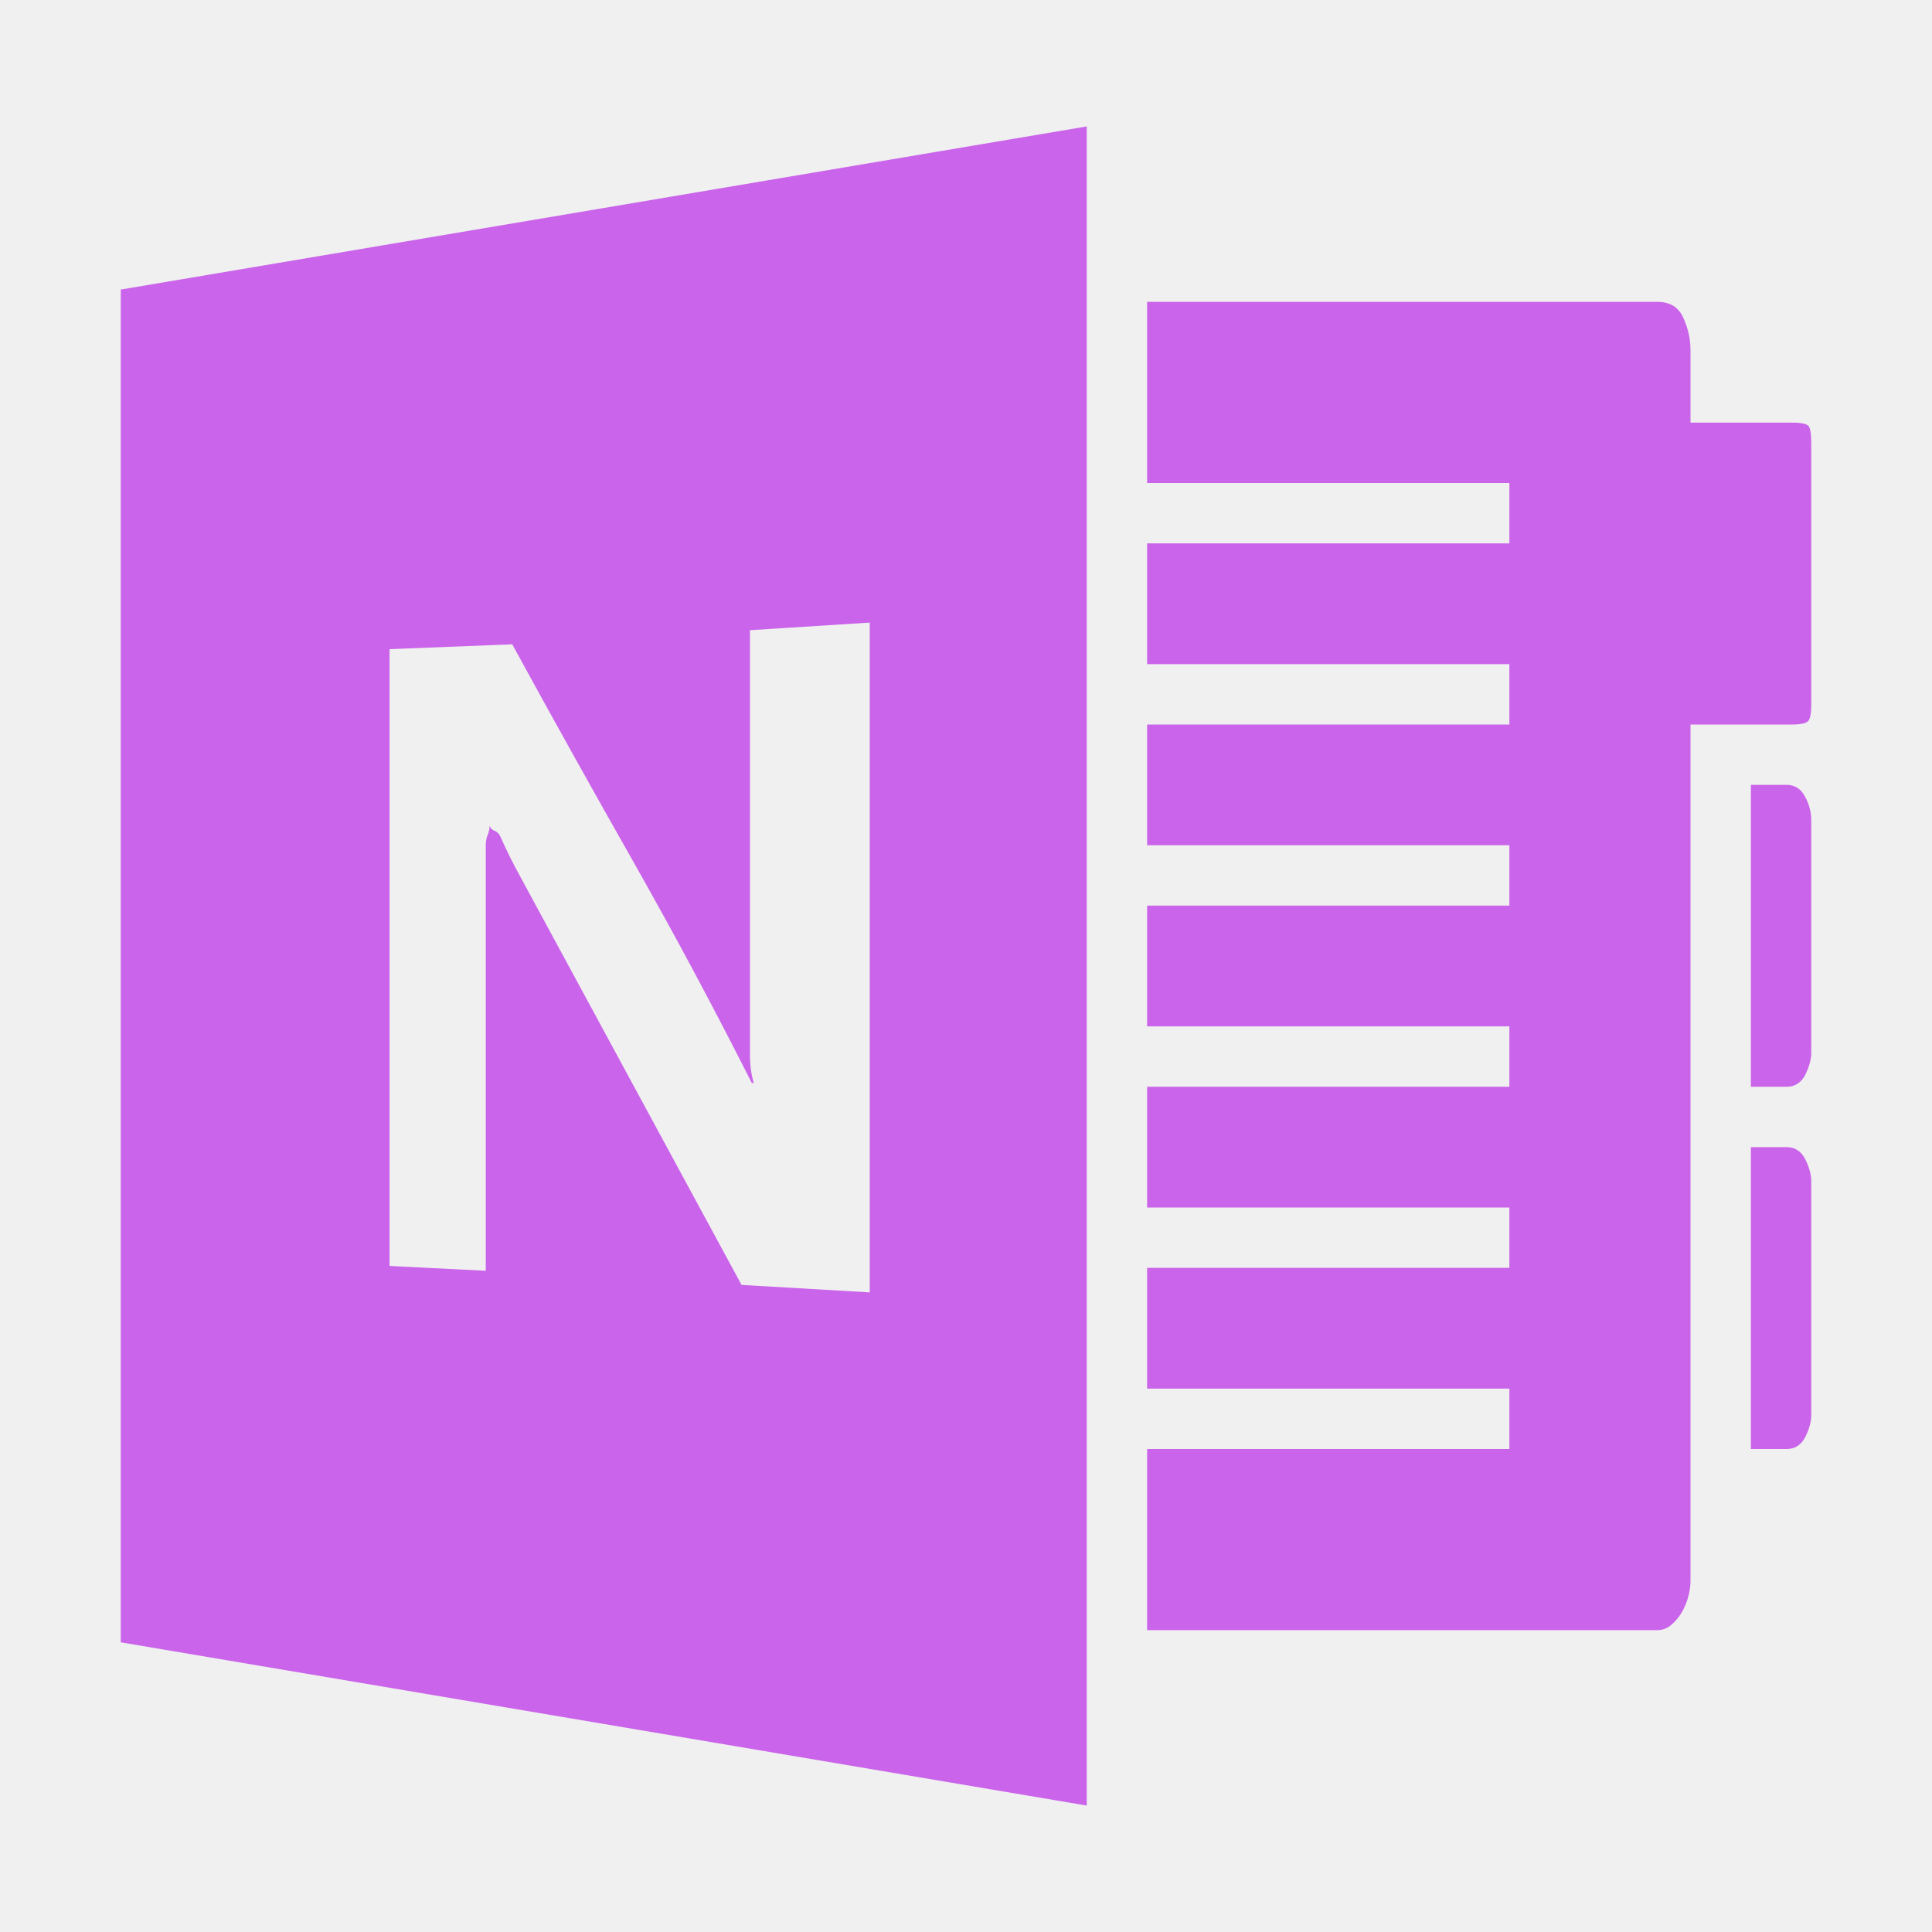
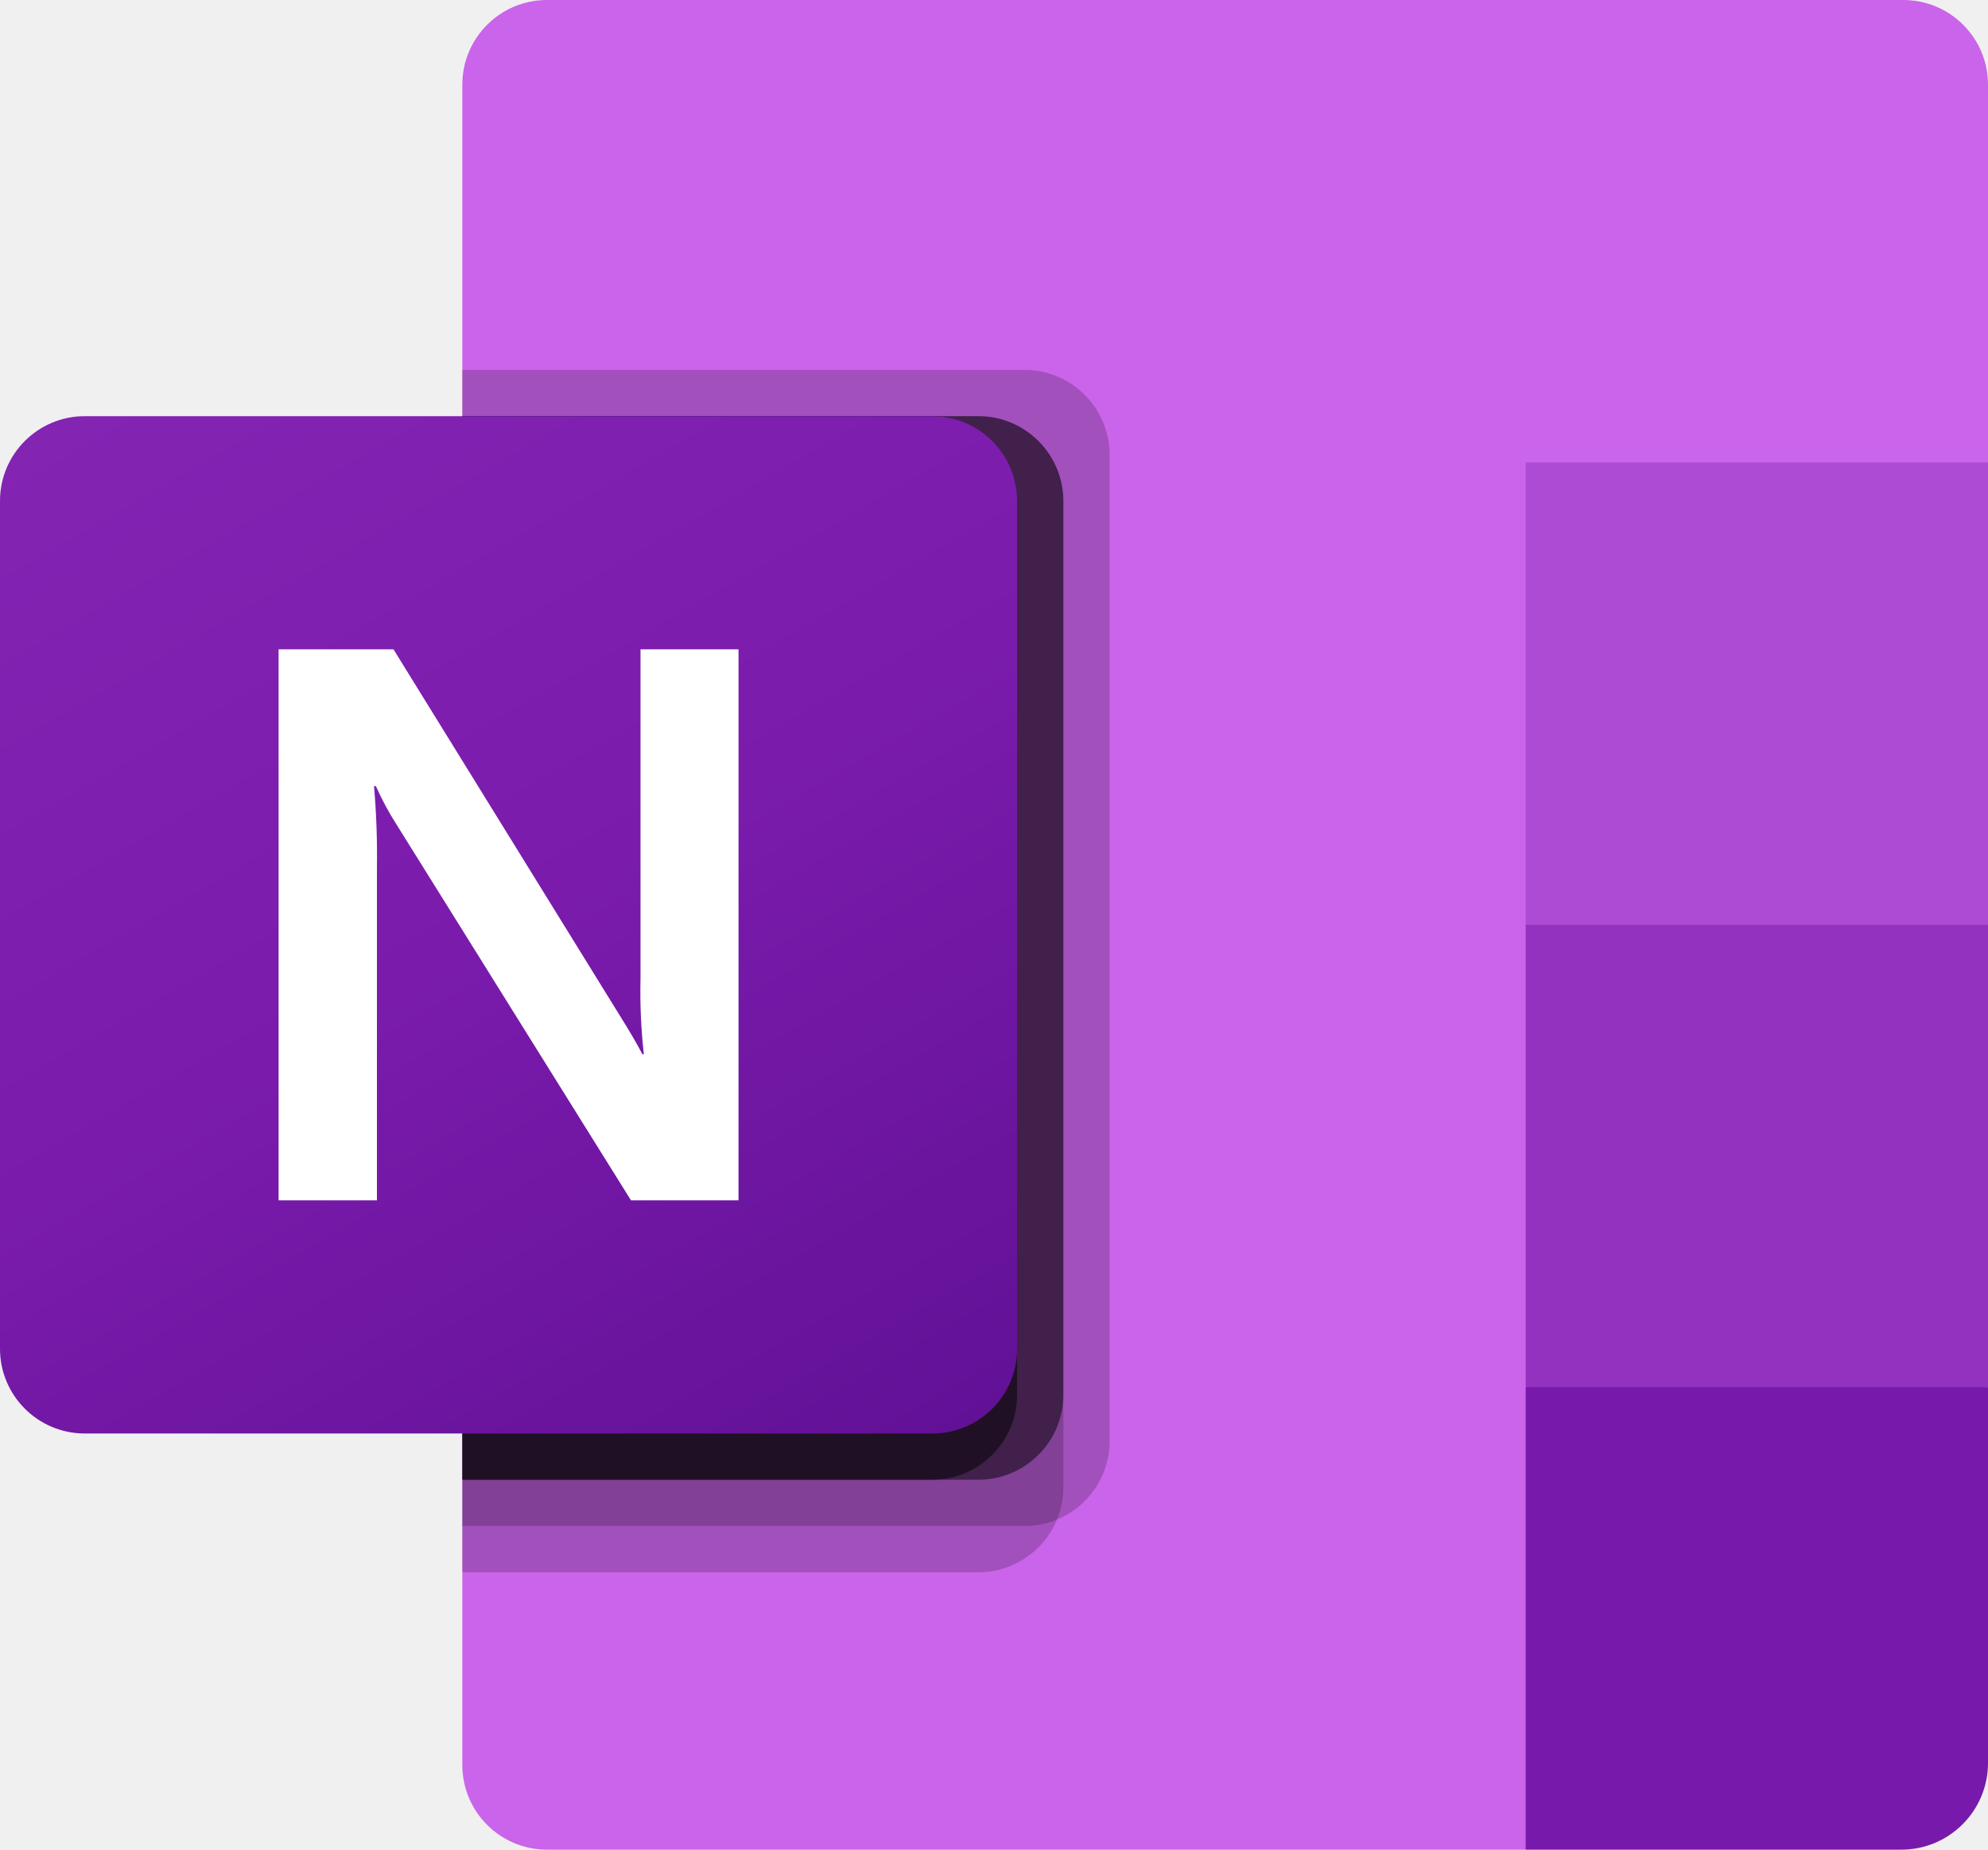
- <svg xmlns="http://www.w3.org/2000/svg" viewBox="8 8 16 16">
-   <path d="M9 10.398l8-1.351v13.906l-8-1.352V10.398zm2.227 8.086l.796.04V15c0-.031.005-.06.016-.086a.21.21 0 0 0 .016-.078.058.058 0 0 0 .039.043c.02.008.036.022.047.043a4.335 4.335 0 0 0 .171.344l1.829 3.375 1.062.062v-5.547l-.992.063v3.523a.82.82 0 0 0 .031.227h-.016a42.727 42.727 0 0 0-.976-1.824c-.339-.597-.675-1.2-1.008-1.809l-1.016.04v5.108zM23 13.836c0 .068-.008.112-.023.133-.016.02-.061.031-.133.031H22v7.102a.544.544 0 0 1-.074.254.415.415 0 0 1-.086.101.17.17 0 0 1-.113.043H17.5V20h3v-.5h-3v-1h3V18h-3v-1h3v-.5h-3v-1h3V15h-3v-1h3v-.5h-3v-1h3V12h-3v-1.5h4.227c.103 0 .175.044.214.133.04.089.059.177.059.265v.602h.844c.072 0 .117.01.133.027.015.019.023.064.023.137v2.172zm-.203.664c.067 0 .118.033.152.098a.41.41 0 0 1 .051.183v1.938c0 .057-.018.119-.05.183-.035.066-.086.098-.153.098H22.5v-2.5h.297zm0 3c.067 0 .118.033.152.098.033.065.051.127.051.183v1.938c0 .057-.018.119-.05.183-.035.066-.086.098-.153.098H22.5v-2.5h.297z" fill="#ca64ea" />
+ <svg xmlns="http://www.w3.org/2000/svg" version="1.1" id="Livello_1" x="0px" y="0px" viewBox="0 0 2744.833 2553.333" enable-background="new 0 0 2744.833 2553.333" xml:space="preserve">
+   <path fill="#CA64EA" d="M2106.5,2553.333H755.212c-64.55,0-116.879-52.328-116.879-116.879l0,0V116.879     C638.333,52.328,690.662,0,755.212,0l0,0h1872.742c64.551,0,116.879,52.328,116.879,116.879c0,0,0,0,0,0v521.454L2106.5,2553.333z" />
+   <path fill="#AE4BD5" d="M2744.833,1276.667l-319.167,191.5l-319.167-191.5V638.333h638.333V1276.667z" />
+   <path fill="#9332BF" d="M2744.833,1915l-319.167,191.5L2106.5,1915v-638.333h638.333V1915z" />
+   <path fill="#7719AA" d="M2106.5,1915h638.333v518.646c0,66.102-53.586,119.688-119.688,119.688H2106.5V1915z" />
+   <path opacity="0.2" enable-background="new    " d="M1414.994,510.667h-776.66V2106.5h776.66     c64.534-0.21,116.796-52.473,117.006-117.006V627.673C1531.79,563.14,1479.527,510.877,1414.994,510.667z" />
+   <path opacity="0.2" enable-background="new    " d="M1351.16,574.5H638.333v1595.833h712.827     c64.534-0.21,116.796-52.473,117.006-117.006V691.507C1467.957,626.973,1415.694,574.71,1351.16,574.5z" />
+   <path opacity="0.5" enable-background="new    " d="M1351.16,574.5H638.333v1468.167h712.827     c64.534-0.21,116.796-52.473,117.006-117.006V691.507C1467.957,626.973,1415.694,574.71,1351.16,574.5z" />
+   <path opacity="0.5" enable-background="new    " d="M1287.327,574.5H638.333v1468.167h648.993     c64.534-0.21,116.796-52.473,117.007-117.006V691.507C1404.123,626.973,1351.86,574.71,1287.327,574.5z" />
+   <linearGradient id="SVGID_1_" gradientUnits="userSpaceOnUse" x1="243.961" y1="2072.26" x2="1160.372" y2="485.074" gradientTransform="matrix(1 0 0 -1 0 2555.333)">
+     <stop offset="0" style="stop-color:#8324B3" />
+     <stop offset="0.5" style="stop-color:#7A1BAC" />
+     <stop offset="1" style="stop-color:#621197" />
+   </linearGradient>
+   <path fill="url(#SVGID_1_)" d="M117.007,574.5h1170.32c64.621,0,117.007,52.386,117.007,117.007v1170.32     c0,64.621-52.386,117.007-117.007,117.007H117.007C52.386,1978.833,0,1926.448,0,1861.827V691.507     C0,626.886,52.386,574.5,117.007,574.5z" />
+   <path fill="#FFFFFF" d="M384.66,896.348h158.626l311.698,504.283c14.171,22.597,24.81,40.789,31.917,54.577h2.043     c-3.856-34.327-5.391-68.876-4.596-103.41V896.348h135.327v760.638H871.197l-323.38-518.263     c-10.953-17.099-20.598-35.003-28.853-53.556h-2.553c3.26,37.74,4.602,75.62,4.021,113.496v458.323H384.66V896.348z" />
</svg>
